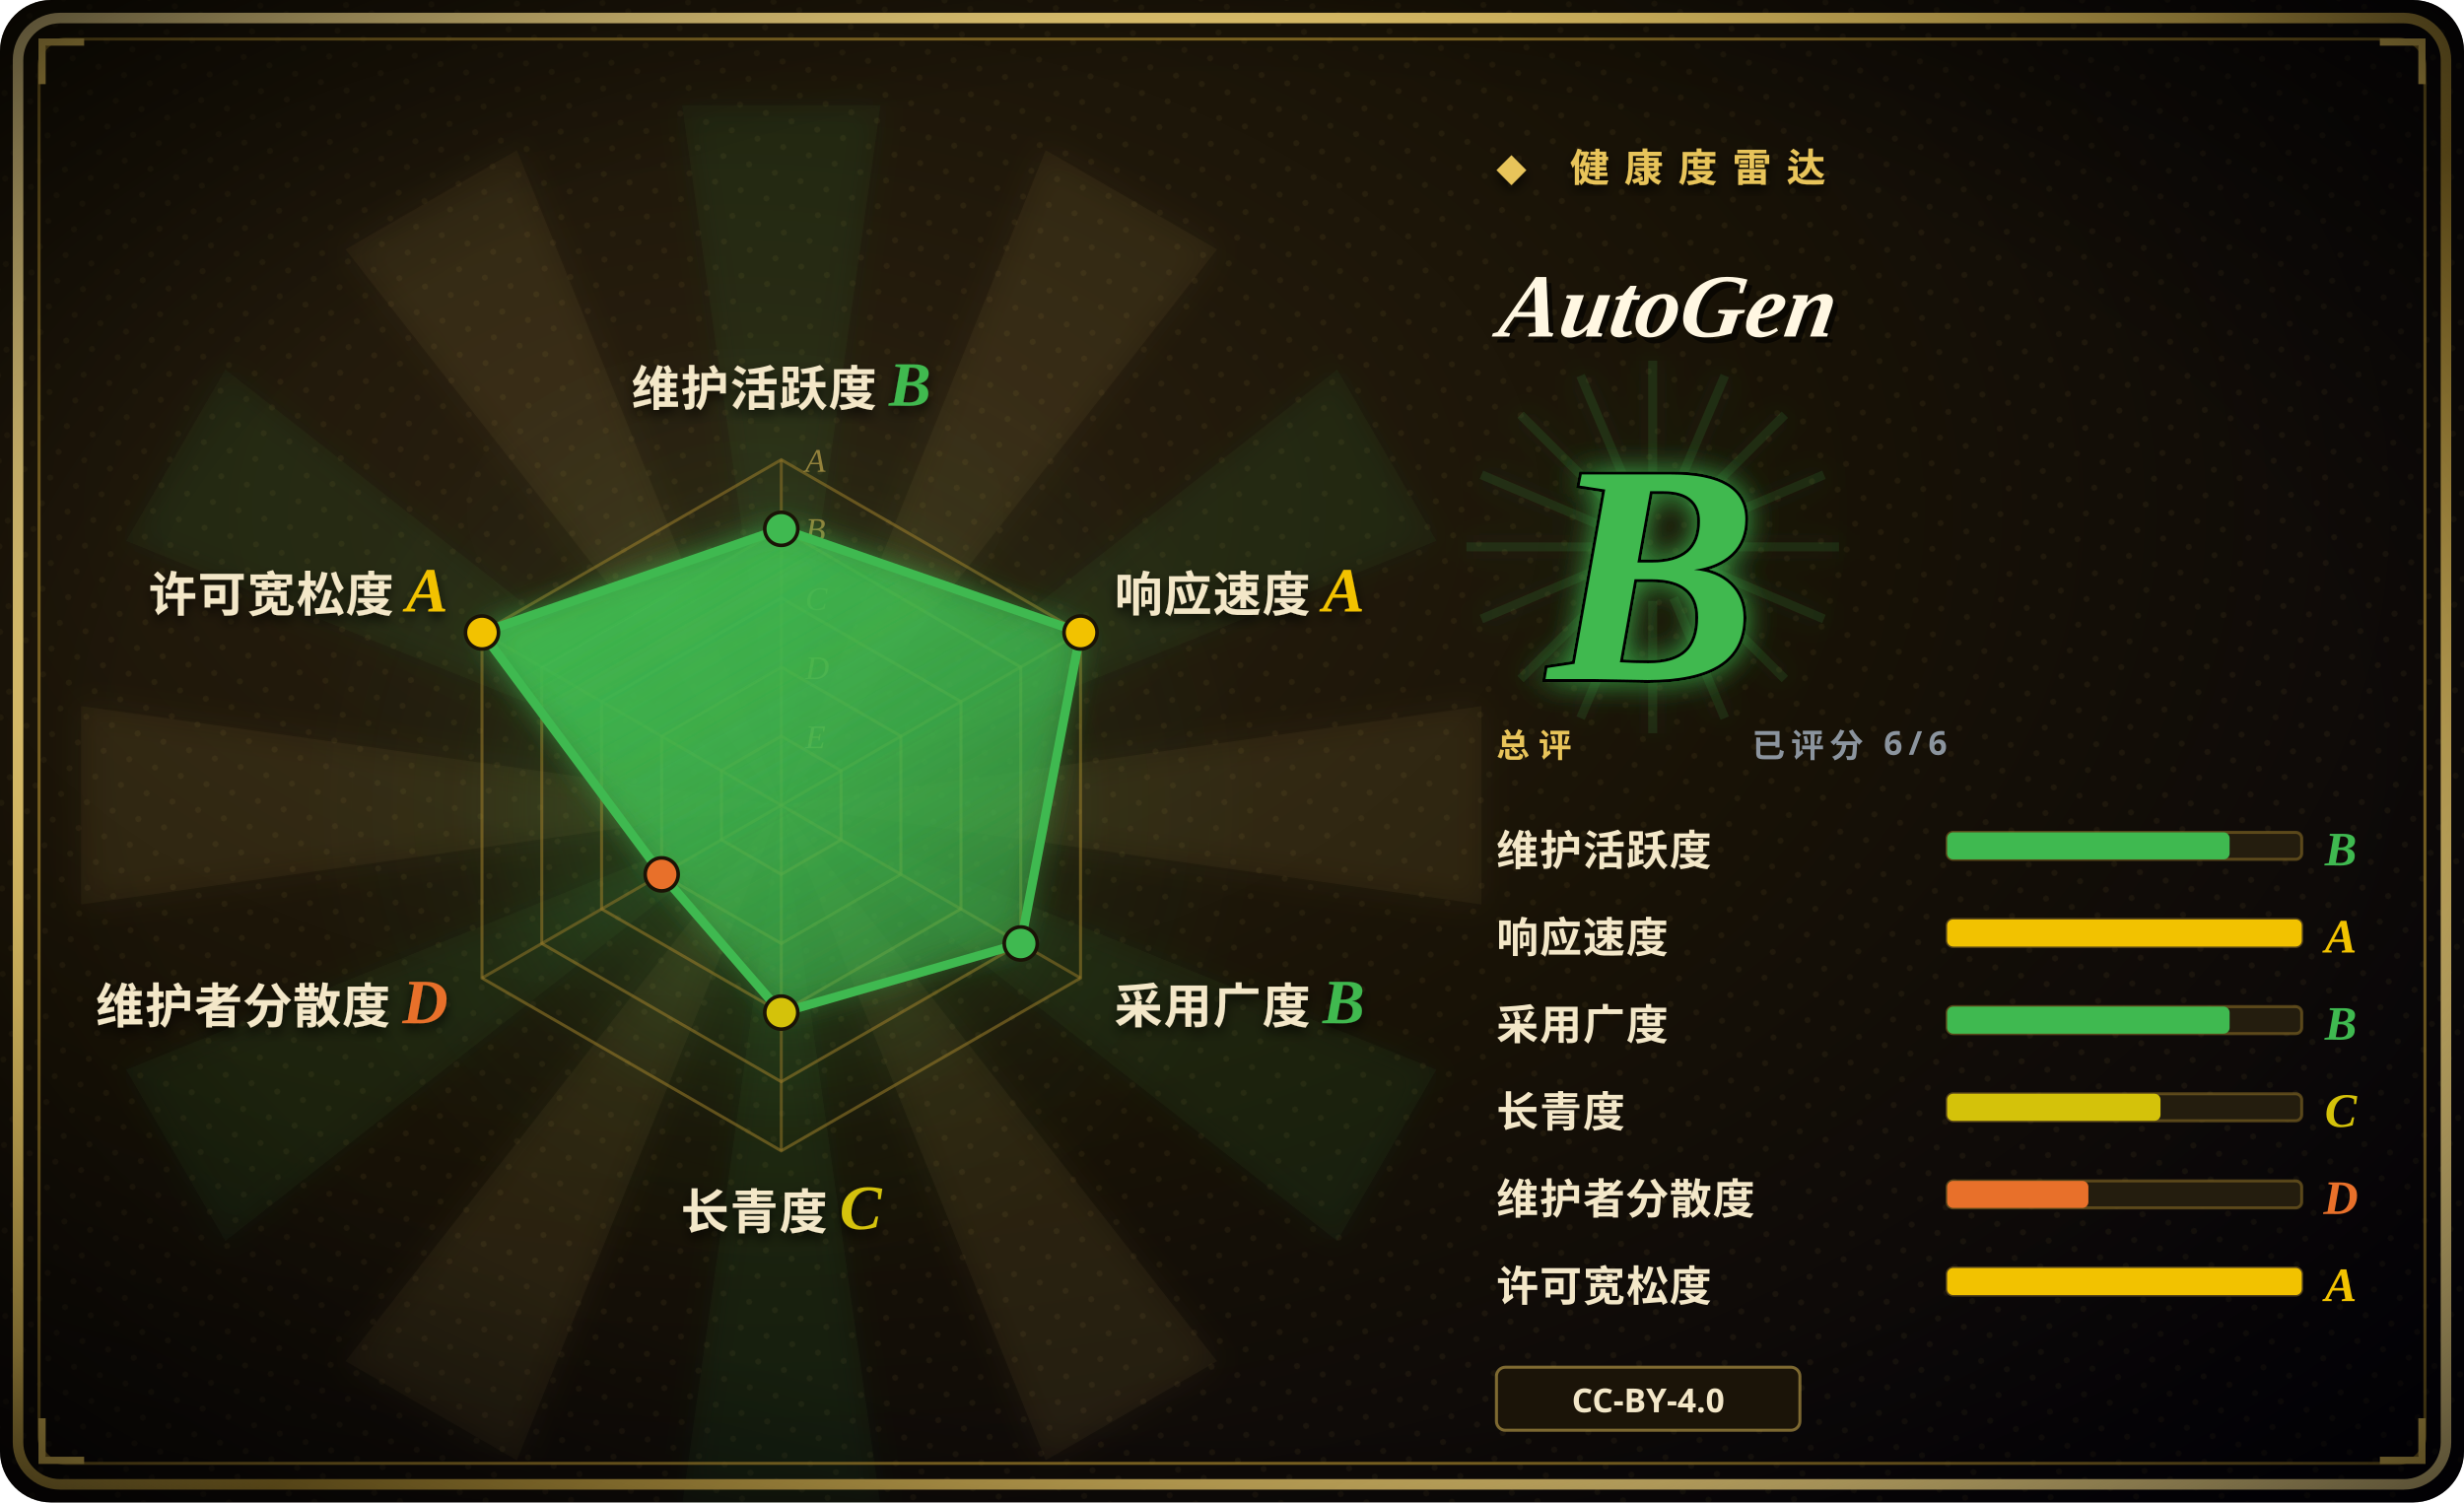
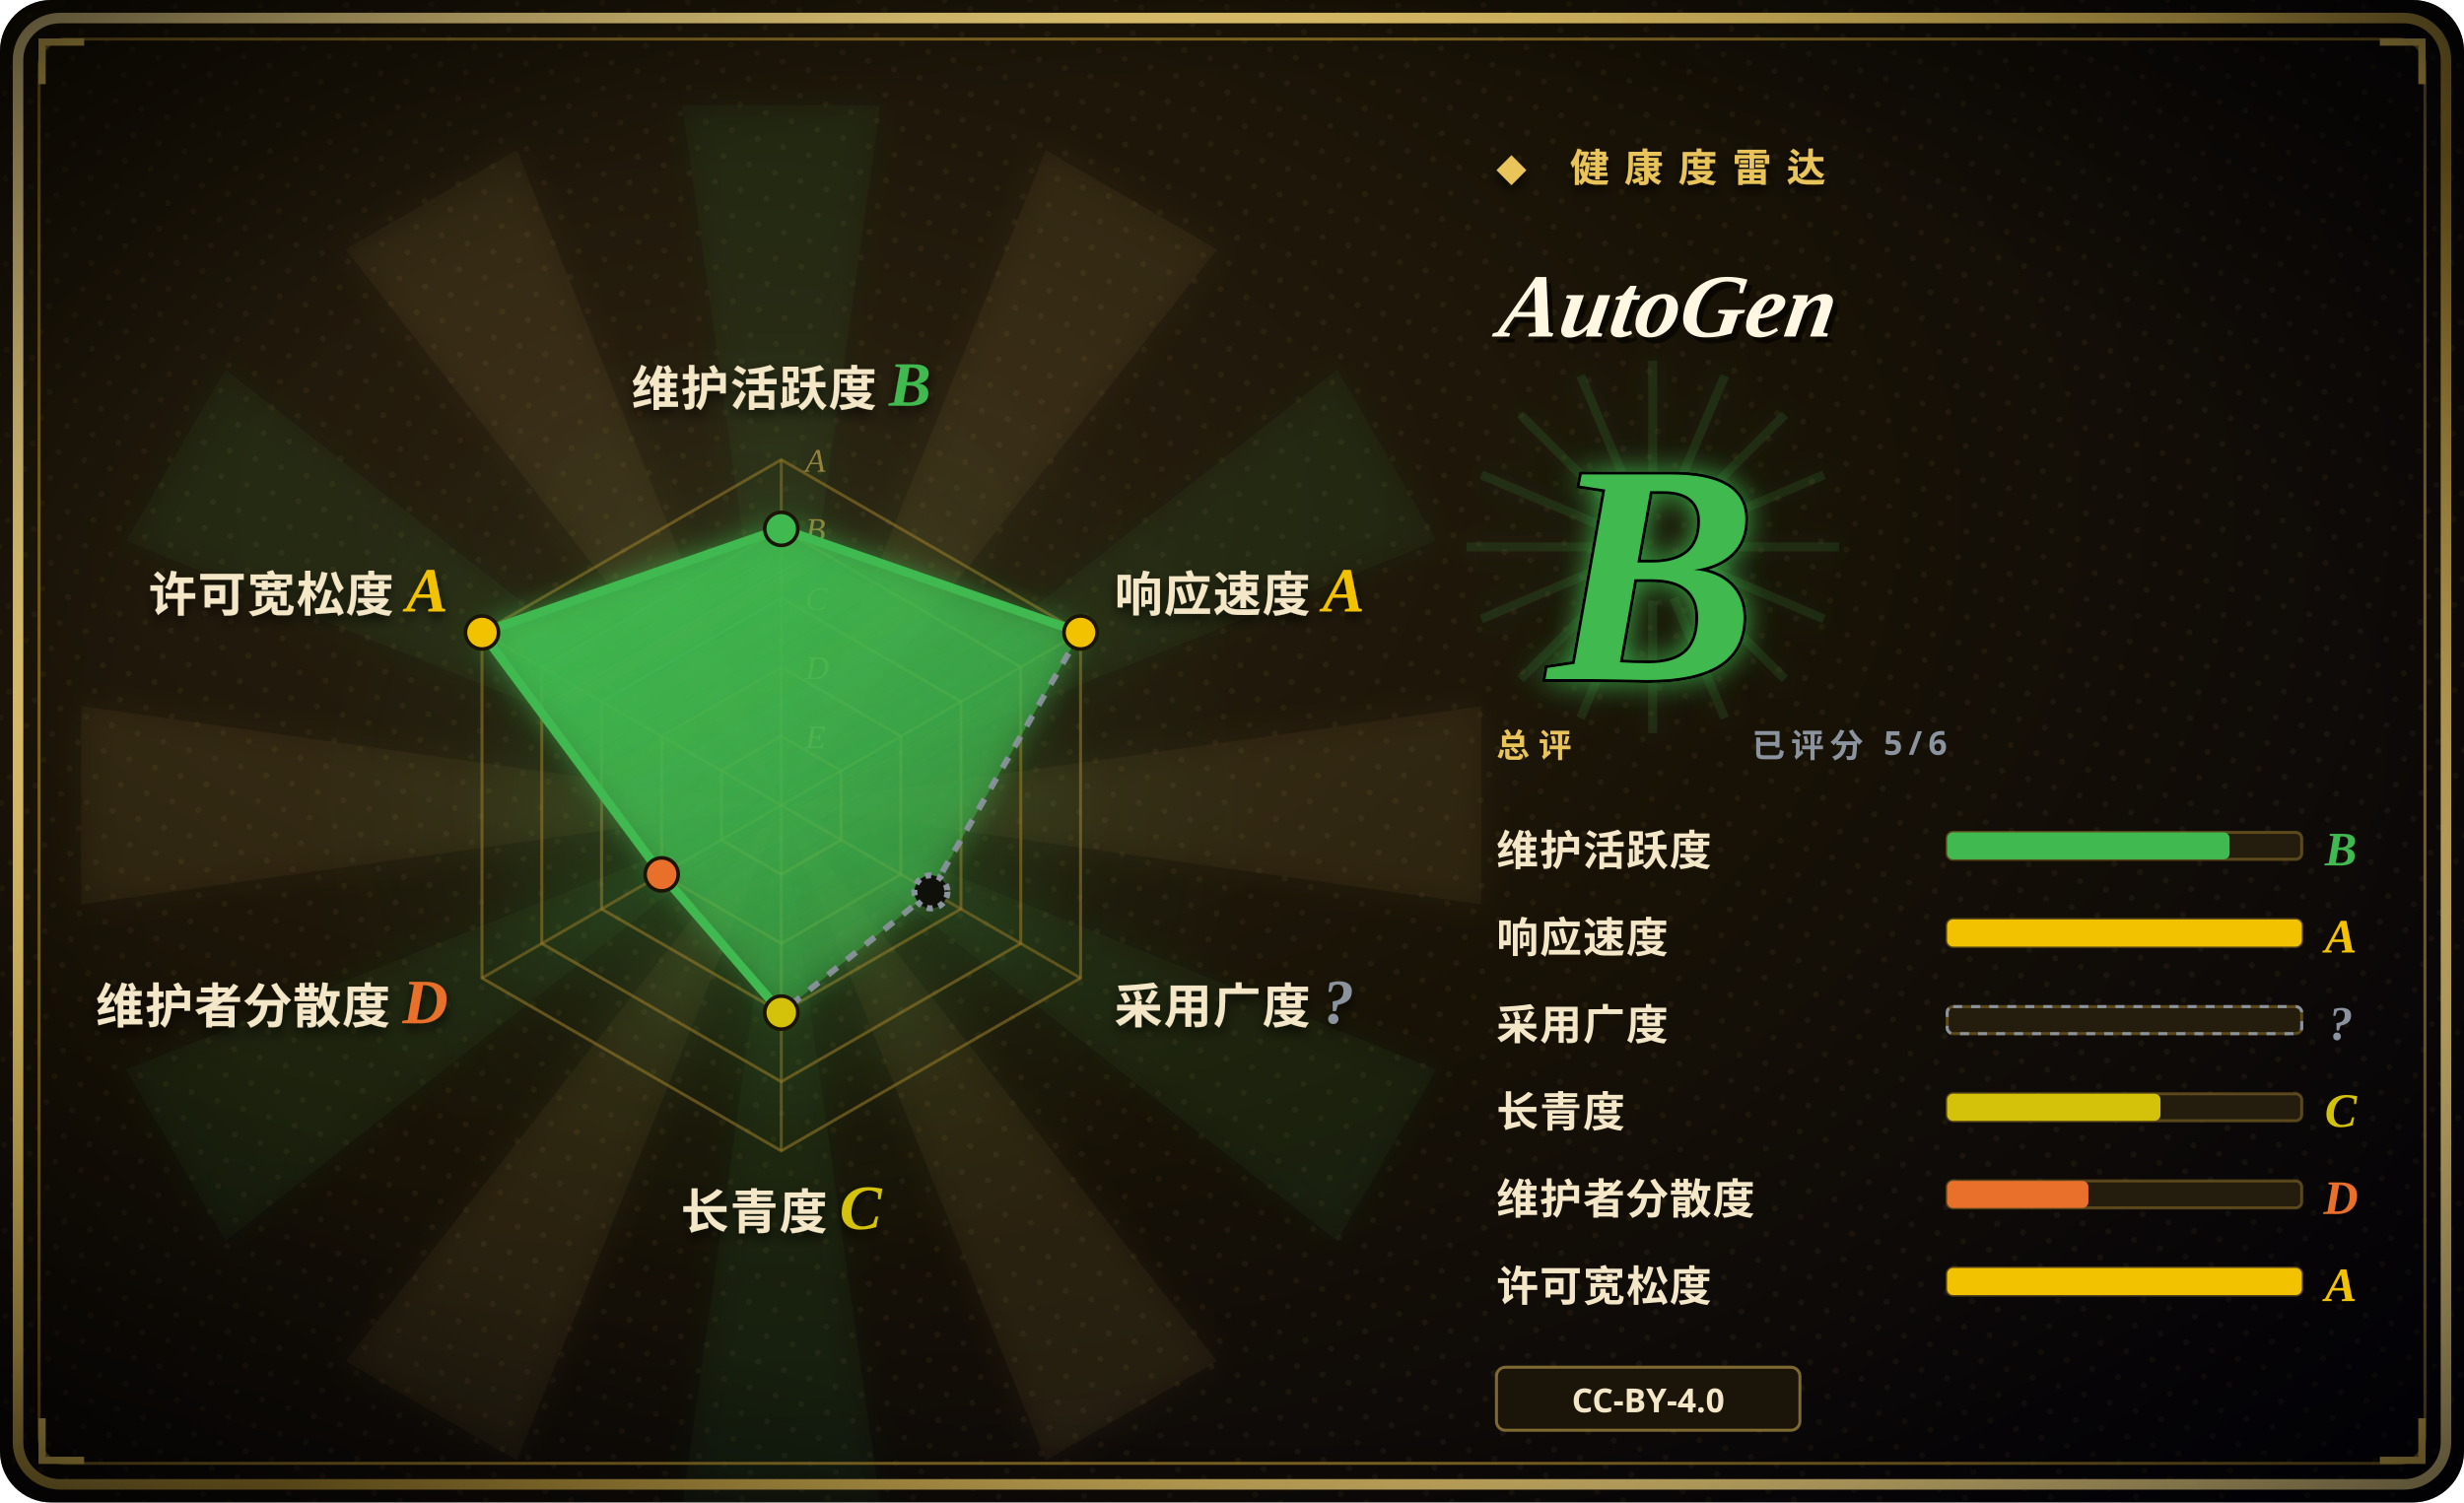
<svg xmlns="http://www.w3.org/2000/svg" width="820" height="500" viewBox="0 0 820 500">
  <defs>
    <radialGradient id="bg" cx="30%" cy="34%" r="90%">
      <stop offset="0%" stop-color="#2a2010" />
      <stop offset="48%" stop-color="#181206" />
      <stop offset="100%" stop-color="#05030a" />
    </radialGradient>
    <radialGradient id="vig" cx="50%" cy="50%" r="72%">
      <stop offset="62%" stop-color="#000000" stop-opacity="0" />
      <stop offset="100%" stop-color="#000000" stop-opacity="0.72" />
    </radialGradient>
    <linearGradient id="frame" x1="0" y1="0" x2="1" y2="1">
      <stop offset="0%" stop-color="#f6dd92" />
      <stop offset="45%" stop-color="#E8C45A" />
      <stop offset="55%" stop-color="#9c7d2a" />
      <stop offset="100%" stop-color="#f6dd92" />
    </linearGradient>
    <linearGradient id="poly" x1="0" y1="0" x2="0.7" y2="1">
      <stop offset="0%" stop-color="#3FB950" stop-opacity="0.92" />
      <stop offset="100%" stop-color="#3FB950" stop-opacity="0.34" />
    </linearGradient>
    <radialGradient id="halo" cx="50%" cy="50%" r="50%">
      <stop offset="0%" stop-color="#3FB950" stop-opacity="0.34" />
      <stop offset="68%" stop-color="#3FB950" stop-opacity="0.04" />
      <stop offset="100%" stop-color="#3FB950" stop-opacity="0" />
    </radialGradient>
    <filter id="glow" x="-60%" y="-60%" width="220%" height="220%">
      <feGaussianBlur stdDeviation="5" result="b" />
      <feMerge>
        <feMergeNode in="b" />
        <feMergeNode in="SourceGraphic" />
      </feMerge>
    </filter>
    <filter id="soft" x="-30%" y="-30%" width="160%" height="160%">
      <feDropShadow dx="0" dy="2" stdDeviation="2" flood-color="#000" flood-opacity="0.7" />
    </filter>
    <pattern id="halftone" width="9" height="9" patternUnits="userSpaceOnUse" patternTransform="rotate(18)">
      <circle cx="2" cy="2" r="1" fill="#E8C45A" fill-opacity="0.06" />
    </pattern>
  </defs>
  <rect width="820" height="500" rx="17" fill="url(#bg)" />
  <rect width="820" height="500" rx="17" fill="url(#halftone)" />
  <g opacity="0.5" filter="url(#glow)">
    <path d="M260,268 L493,235 L493,301 Z" fill="#E8C45A" fill-opacity="0.10" />
    <path d="M260,268 L478,356 L445,413 Z" fill="#3FB950" fill-opacity="0.10" />
    <path d="M260,268 L405,453 L348,486 Z" fill="#E8C45A" fill-opacity="0.10" />
    <path d="M260,268 L293,501 L227,501 Z" fill="#3FB950" fill-opacity="0.10" />
    <path d="M260,268 L172,486 L115,453 Z" fill="#E8C45A" fill-opacity="0.10" />
    <path d="M260,268 L75,413 L42,356 Z" fill="#3FB950" fill-opacity="0.10" />
    <path d="M260,268 L27,301 L27,235 Z" fill="#E8C45A" fill-opacity="0.10" />
    <path d="M260,268 L42,180 L75,123 Z" fill="#3FB950" fill-opacity="0.10" />
    <path d="M260,268 L115,83 L172,50 Z" fill="#E8C45A" fill-opacity="0.10" />
    <path d="M260,268 L227,35 L293,35 Z" fill="#3FB950" fill-opacity="0.10" />
    <path d="M260,268 L348,50 L405,83 Z" fill="#E8C45A" fill-opacity="0.10" />
    <path d="M260,268 L445,123 L478,180 Z" fill="#3FB950" fill-opacity="0.10" />
  </g>
  <circle cx="260" cy="268" r="161" fill="url(#halo)" />
  <rect x="6" y="6" width="808" height="488" rx="14" fill="none" stroke="url(#frame)" stroke-width="3.5" />
  <rect x="13" y="13" width="794" height="474" rx="9" fill="none" stroke="#9c7d2a" stroke-width="1" stroke-opacity="0.8" />
  <path d="M14,28 L14,14 L28,14" fill="none" stroke="#E8C45A" stroke-width="2.4" />
  <path d="M806,28 L806,14 L792,14" fill="none" stroke="#E8C45A" stroke-width="2.4" />
  <path d="M14,472 L14,486 L28,486" fill="none" stroke="#E8C45A" stroke-width="2.4" />
  <path d="M806,472 L806,486 L792,486" fill="none" stroke="#E8C45A" stroke-width="2.4" />
  <rect width="820" height="500" rx="17" fill="url(#vig)" />
  <polygon points="260.0,153.0 359.6,210.5 359.6,325.5 260.0,383.0 160.4,325.5 160.4,210.5" fill="none" stroke="#9c7d2a" stroke-opacity="0.55" stroke-width="1" />
  <polygon points="260.0,176.0 339.7,222.0 339.7,314.0 260.0,360.0 180.3,314.0 180.3,222.0" fill="none" stroke="#9c7d2a" stroke-opacity="0.55" stroke-width="1" />
  <polygon points="260.0,199.0 319.8,233.5 319.8,302.5 260.0,337.0 200.2,302.5 200.2,233.5" fill="none" stroke="#9c7d2a" stroke-opacity="0.55" stroke-width="1" />
  <polygon points="260.0,222.0 299.8,245.0 299.8,291.0 260.0,314.0 220.2,291.0 220.2,245.0" fill="none" stroke="#9c7d2a" stroke-opacity="0.55" stroke-width="1" />
  <polygon points="260.0,245.0 279.9,256.5 279.9,279.5 260.0,291.0 240.1,279.5 240.1,256.5" fill="none" stroke="#9c7d2a" stroke-opacity="0.55" stroke-width="1" />
  <line x1="260" y1="268" x2="260.0" y2="153.0" stroke="#9c7d2a" stroke-opacity="0.5" stroke-width="1" />
  <line x1="260" y1="268" x2="359.6" y2="210.5" stroke="#9c7d2a" stroke-opacity="0.5" stroke-width="1" />
  <line x1="260" y1="268" x2="359.6" y2="325.5" stroke="#9c7d2a" stroke-opacity="0.5" stroke-width="1" />
  <line x1="260" y1="268" x2="260.0" y2="383.0" stroke="#9c7d2a" stroke-opacity="0.5" stroke-width="1" />
  <line x1="260" y1="268" x2="160.4" y2="325.5" stroke="#9c7d2a" stroke-opacity="0.5" stroke-width="1" />
  <line x1="260" y1="268" x2="160.4" y2="210.5" stroke="#9c7d2a" stroke-opacity="0.5" stroke-width="1" />
  <text x="268" y="157.0" font-size="11" font-style="italic" fill="#E8C45A" fill-opacity="0.55" font-family="'Georgia','Times New Roman',serif">A</text>
  <text x="268" y="180.0" font-size="11" font-style="italic" fill="#E8C45A" fill-opacity="0.55" font-family="'Georgia','Times New Roman',serif">B</text>
  <text x="268" y="203.0" font-size="11" font-style="italic" fill="#E8C45A" fill-opacity="0.55" font-family="'Georgia','Times New Roman',serif">C</text>
  <text x="268" y="226.0" font-size="11" font-style="italic" fill="#E8C45A" fill-opacity="0.55" font-family="'Georgia','Times New Roman',serif">D</text>
  <text x="268" y="249.0" font-size="11" font-style="italic" fill="#E8C45A" fill-opacity="0.55" font-family="'Georgia','Times New Roman',serif">E</text>
-   <polygon points="260.0,176.0 359.6,210.5 339.7,314.0 260.0,337.0 220.2,291.0 160.4,210.5" fill="url(#poly)" filter="url(#glow)" />
+   <polygon points="260.0,176.0 359.6,210.5 309.8,296.8 260.0,337.0 220.2,291.0 160.4,210.5" fill="url(#poly)" filter="url(#glow)" />
  <line x1="260.0" y1="176.0" x2="359.6" y2="210.5" stroke="#3FB950" stroke-width="3" />
-   <line x1="359.6" y1="210.5" x2="339.7" y2="314.0" stroke="#3FB950" stroke-width="3" />
-   <line x1="339.7" y1="314.0" x2="260.0" y2="337.0" stroke="#3FB950" stroke-width="3" />
+   <line x1="359.6" y1="210.5" x2="309.8" y2="296.8" stroke="#8B949E" stroke-width="2" stroke-dasharray="4 4" stroke-opacity="0.92" />
+   <line x1="309.8" y1="296.8" x2="260.0" y2="337.0" stroke="#8B949E" stroke-width="2" stroke-dasharray="4 4" stroke-opacity="0.92" />
  <line x1="260.0" y1="337.0" x2="220.2" y2="291.0" stroke="#3FB950" stroke-width="3" />
  <line x1="220.2" y1="291.0" x2="160.4" y2="210.5" stroke="#3FB950" stroke-width="3" />
  <line x1="160.4" y1="210.5" x2="260.0" y2="176.0" stroke="#3FB950" stroke-width="3" />
  <circle cx="260.0" cy="176.0" r="5.5" fill="#3FB950" stroke="#1a1306" stroke-width="1.2" />
  <circle cx="359.6" cy="210.5" r="5.5" fill="#F2C200" stroke="#1a1306" stroke-width="1.2" />
-   <circle cx="339.7" cy="314.0" r="5.5" fill="#3FB950" stroke="#1a1306" stroke-width="1.2" />
+   <circle cx="309.8" cy="296.8" r="5.5" fill="#10100b" stroke="#8B949E" stroke-width="2" stroke-dasharray="2 2" />
  <circle cx="260.0" cy="337.0" r="5.5" fill="#D4C20A" stroke="#1a1306" stroke-width="1.2" />
  <circle cx="220.2" cy="291.0" r="5.5" fill="#E8702A" stroke="#1a1306" stroke-width="1.2" />
  <circle cx="160.4" cy="210.5" r="5.5" fill="#F2C200" stroke="#1a1306" stroke-width="1.2" />
  <text x="260.0" y="135.0" font-size="16" font-weight="900" fill="#f3e7c8" text-anchor="middle" font-family="'PingFang SC','Hiragino Sans GB','Heiti SC','Microsoft YaHei',sans-serif" letter-spacing="0.4" filter="url(#soft)">维护活跃度 <tspan fill="#3FB950" font-family="'Georgia','Times New Roman',serif" font-style="italic" font-size="21">B</tspan>
  </text>
  <text x="370.9" y="203.5" font-size="16" font-weight="900" fill="#f3e7c8" text-anchor="start" font-family="'PingFang SC','Hiragino Sans GB','Heiti SC','Microsoft YaHei',sans-serif" letter-spacing="0.4" filter="url(#soft)">响应速度 <tspan fill="#F2C200" font-family="'Georgia','Times New Roman',serif" font-style="italic" font-size="21">A</tspan>
  </text>
-   <text x="370.9" y="340.5" font-size="16" font-weight="900" fill="#f3e7c8" text-anchor="start" font-family="'PingFang SC','Hiragino Sans GB','Heiti SC','Microsoft YaHei',sans-serif" letter-spacing="0.4" filter="url(#soft)">采用广度 <tspan fill="#3FB950" font-family="'Georgia','Times New Roman',serif" font-style="italic" font-size="21">B</tspan>
+   <text x="370.9" y="340.5" font-size="16" font-weight="900" fill="#f3e7c8" text-anchor="start" font-family="'PingFang SC','Hiragino Sans GB','Heiti SC','Microsoft YaHei',sans-serif" letter-spacing="0.4" filter="url(#soft)">采用广度 <tspan fill="#8B949E" font-family="'Georgia','Times New Roman',serif" font-style="italic" font-size="21">?</tspan>
  </text>
  <text x="260.0" y="409.0" font-size="16" font-weight="900" fill="#f3e7c8" text-anchor="middle" font-family="'PingFang SC','Hiragino Sans GB','Heiti SC','Microsoft YaHei',sans-serif" letter-spacing="0.4" filter="url(#soft)">长青度 <tspan fill="#D4C20A" font-family="'Georgia','Times New Roman',serif" font-style="italic" font-size="21">C</tspan>
  </text>
  <text x="149.1" y="340.5" font-size="16" font-weight="900" fill="#f3e7c8" text-anchor="end" font-family="'PingFang SC','Hiragino Sans GB','Heiti SC','Microsoft YaHei',sans-serif" letter-spacing="0.4" filter="url(#soft)">维护者分散度 <tspan fill="#E8702A" font-family="'Georgia','Times New Roman',serif" font-style="italic" font-size="21">D</tspan>
  </text>
  <text x="149.1" y="203.5" font-size="16" font-weight="900" fill="#f3e7c8" text-anchor="end" font-family="'PingFang SC','Hiragino Sans GB','Heiti SC','Microsoft YaHei',sans-serif" letter-spacing="0.4" filter="url(#soft)">许可宽松度 <tspan fill="#F2C200" font-family="'Georgia','Times New Roman',serif" font-style="italic" font-size="21">A</tspan>
  </text>
  <text x="498" y="60" font-size="13" letter-spacing="5" fill="#E8C45A" font-weight="900" font-family="'PingFang SC','Hiragino Sans GB','Heiti SC','Microsoft YaHei',sans-serif" filter="url(#soft)">◆ 健康度雷达</text>
  <g transform="translate(498,112) skewX(-9)">
    <text x="2" y="2" font-size="30" font-weight="900" font-style="italic" fill="#000" fill-opacity="0.6" font-family="'Georgia','Times New Roman',serif">AutoGen</text>
    <text x="0" y="0" font-size="30" font-weight="900" font-style="italic" fill="#fff7e2" font-family="'Georgia','Times New Roman',serif">AutoGen</text>
  </g>
  <line x1="498" y1="124" x2="648" y2="124" stroke="url(#frame)" stroke-width="2" />
  <g opacity="0.85" filter="url(#glow)">
    <line x1="568" y1="182" x2="612" y2="182" stroke="#3FB950" stroke-opacity="0.16" stroke-width="3" />
    <line x1="567" y1="189" x2="607" y2="206" stroke="#3FB950" stroke-opacity="0.16" stroke-width="3" />
    <line x1="563" y1="195" x2="594" y2="226" stroke="#3FB950" stroke-opacity="0.16" stroke-width="3" />
    <line x1="557" y1="199" x2="574" y2="239" stroke="#3FB950" stroke-opacity="0.16" stroke-width="3" />
    <line x1="550" y1="200" x2="550" y2="244" stroke="#3FB950" stroke-opacity="0.16" stroke-width="3" />
    <line x1="543" y1="199" x2="526" y2="239" stroke="#3FB950" stroke-opacity="0.16" stroke-width="3" />
    <line x1="537" y1="195" x2="506" y2="226" stroke="#3FB950" stroke-opacity="0.16" stroke-width="3" />
    <line x1="533" y1="189" x2="493" y2="206" stroke="#3FB950" stroke-opacity="0.16" stroke-width="3" />
    <line x1="532" y1="182" x2="488" y2="182" stroke="#3FB950" stroke-opacity="0.16" stroke-width="3" />
    <line x1="533" y1="175" x2="493" y2="158" stroke="#3FB950" stroke-opacity="0.16" stroke-width="3" />
    <line x1="537" y1="169" x2="506" y2="138" stroke="#3FB950" stroke-opacity="0.16" stroke-width="3" />
    <line x1="543" y1="165" x2="526" y2="125" stroke="#3FB950" stroke-opacity="0.16" stroke-width="3" />
    <line x1="550" y1="164" x2="550" y2="120" stroke="#3FB950" stroke-opacity="0.16" stroke-width="3" />
    <line x1="557" y1="165" x2="574" y2="125" stroke="#3FB950" stroke-opacity="0.16" stroke-width="3" />
    <line x1="563" y1="169" x2="594" y2="138" stroke="#3FB950" stroke-opacity="0.16" stroke-width="3" />
    <line x1="567" y1="175" x2="607" y2="158" stroke="#3FB950" stroke-opacity="0.16" stroke-width="3" />
  </g>
  <text x="550" y="226" font-size="104" font-weight="900" font-style="italic" text-anchor="middle" fill="#3FB950" stroke="#000" stroke-width="2" paint-order="stroke" font-family="'Georgia','Times New Roman',serif" filter="url(#glow)">B</text>
  <text x="498" y="252" font-size="11" letter-spacing="3" fill="#E8C45A" font-family="'PingFang SC','Hiragino Sans GB','Heiti SC','Microsoft YaHei',sans-serif" font-weight="900">总评</text>
-   <text x="648" y="252" font-size="11" letter-spacing="2" fill="#8B949E" font-family="'PingFang SC','Hiragino Sans GB','Heiti SC','Microsoft YaHei',sans-serif" font-weight="900" text-anchor="end">已评分 6/6</text>
+   <text x="648" y="252" font-size="11" letter-spacing="2" fill="#8B949E" font-family="'PingFang SC','Hiragino Sans GB','Heiti SC','Microsoft YaHei',sans-serif" font-weight="900" text-anchor="end">已评分 5/6</text>
  <text x="498" y="288" font-size="14" font-weight="900" fill="#f3e7c8" font-family="'PingFang SC','Hiragino Sans GB','Heiti SC','Microsoft YaHei',sans-serif" letter-spacing="0.4">维护活跃度</text>
  <rect x="648" y="277" width="118" height="9" rx="2" fill="#241d0e" stroke="#9c7d2a" stroke-opacity="0.5" />
  <rect x="648" y="277" width="94" height="9" rx="2" fill="#3FB950" />
  <text x="779" y="288" font-size="16" font-weight="900" font-style="italic" fill="#3FB950" font-family="'Georgia','Times New Roman',serif" text-anchor="middle">B</text>
  <text x="498" y="317" font-size="14" font-weight="900" fill="#f3e7c8" font-family="'PingFang SC','Hiragino Sans GB','Heiti SC','Microsoft YaHei',sans-serif" letter-spacing="0.4">响应速度</text>
  <rect x="648" y="306" width="118" height="9" rx="2" fill="#241d0e" stroke="#9c7d2a" stroke-opacity="0.5" />
  <rect x="648" y="306" width="118" height="9" rx="2" fill="#F2C200" />
  <text x="779" y="317" font-size="16" font-weight="900" font-style="italic" fill="#F2C200" font-family="'Georgia','Times New Roman',serif" text-anchor="middle">A</text>
  <text x="498" y="346" font-size="14" font-weight="900" fill="#f3e7c8" font-family="'PingFang SC','Hiragino Sans GB','Heiti SC','Microsoft YaHei',sans-serif" letter-spacing="0.4">采用广度</text>
  <rect x="648" y="335" width="118" height="9" rx="2" fill="#241d0e" stroke="#9c7d2a" stroke-opacity="0.5" />
-   <rect x="648" y="335" width="94" height="9" rx="2" fill="#3FB950" />
-   <text x="779" y="346" font-size="16" font-weight="900" font-style="italic" fill="#3FB950" font-family="'Georgia','Times New Roman',serif" text-anchor="middle">B</text>
+   <rect x="648" y="335" width="118" height="9" rx="2" fill="none" stroke="#8B949E" stroke-dasharray="3 3" />
+   <text x="779" y="346" font-size="16" font-weight="900" font-style="italic" fill="#8B949E" font-family="'Georgia','Times New Roman',serif" text-anchor="middle">?</text>
  <text x="498" y="375" font-size="14" font-weight="900" fill="#f3e7c8" font-family="'PingFang SC','Hiragino Sans GB','Heiti SC','Microsoft YaHei',sans-serif" letter-spacing="0.4">长青度</text>
  <rect x="648" y="364" width="118" height="9" rx="2" fill="#241d0e" stroke="#9c7d2a" stroke-opacity="0.5" />
  <rect x="648" y="364" width="71" height="9" rx="2" fill="#D4C20A" />
  <text x="779" y="375" font-size="16" font-weight="900" font-style="italic" fill="#D4C20A" font-family="'Georgia','Times New Roman',serif" text-anchor="middle">C</text>
  <text x="498" y="404" font-size="14" font-weight="900" fill="#f3e7c8" font-family="'PingFang SC','Hiragino Sans GB','Heiti SC','Microsoft YaHei',sans-serif" letter-spacing="0.4">维护者分散度</text>
  <rect x="648" y="393" width="118" height="9" rx="2" fill="#241d0e" stroke="#9c7d2a" stroke-opacity="0.5" />
  <rect x="648" y="393" width="47" height="9" rx="2" fill="#E8702A" />
  <text x="779" y="404" font-size="16" font-weight="900" font-style="italic" fill="#E8702A" font-family="'Georgia','Times New Roman',serif" text-anchor="middle">D</text>
  <text x="498" y="433" font-size="14" font-weight="900" fill="#f3e7c8" font-family="'PingFang SC','Hiragino Sans GB','Heiti SC','Microsoft YaHei',sans-serif" letter-spacing="0.4">许可宽松度</text>
  <rect x="648" y="422" width="118" height="9" rx="2" fill="#241d0e" stroke="#9c7d2a" stroke-opacity="0.5" />
  <rect x="648" y="422" width="118" height="9" rx="2" fill="#F2C200" />
  <text x="779" y="433" font-size="16" font-weight="900" font-style="italic" fill="#F2C200" font-family="'Georgia','Times New Roman',serif" text-anchor="middle">A</text>
  <rect x="498" y="455" width="101" height="21" rx="3" fill="#1b1408" stroke="#E8C45A" stroke-opacity="0.5" />
  <text x="548.5" y="470" font-size="11" font-weight="700" fill="#f3e7c8" text-anchor="middle" font-family="'PingFang SC','Hiragino Sans GB','Heiti SC','Microsoft YaHei',sans-serif">CC-BY-4.0</text>
</svg>
